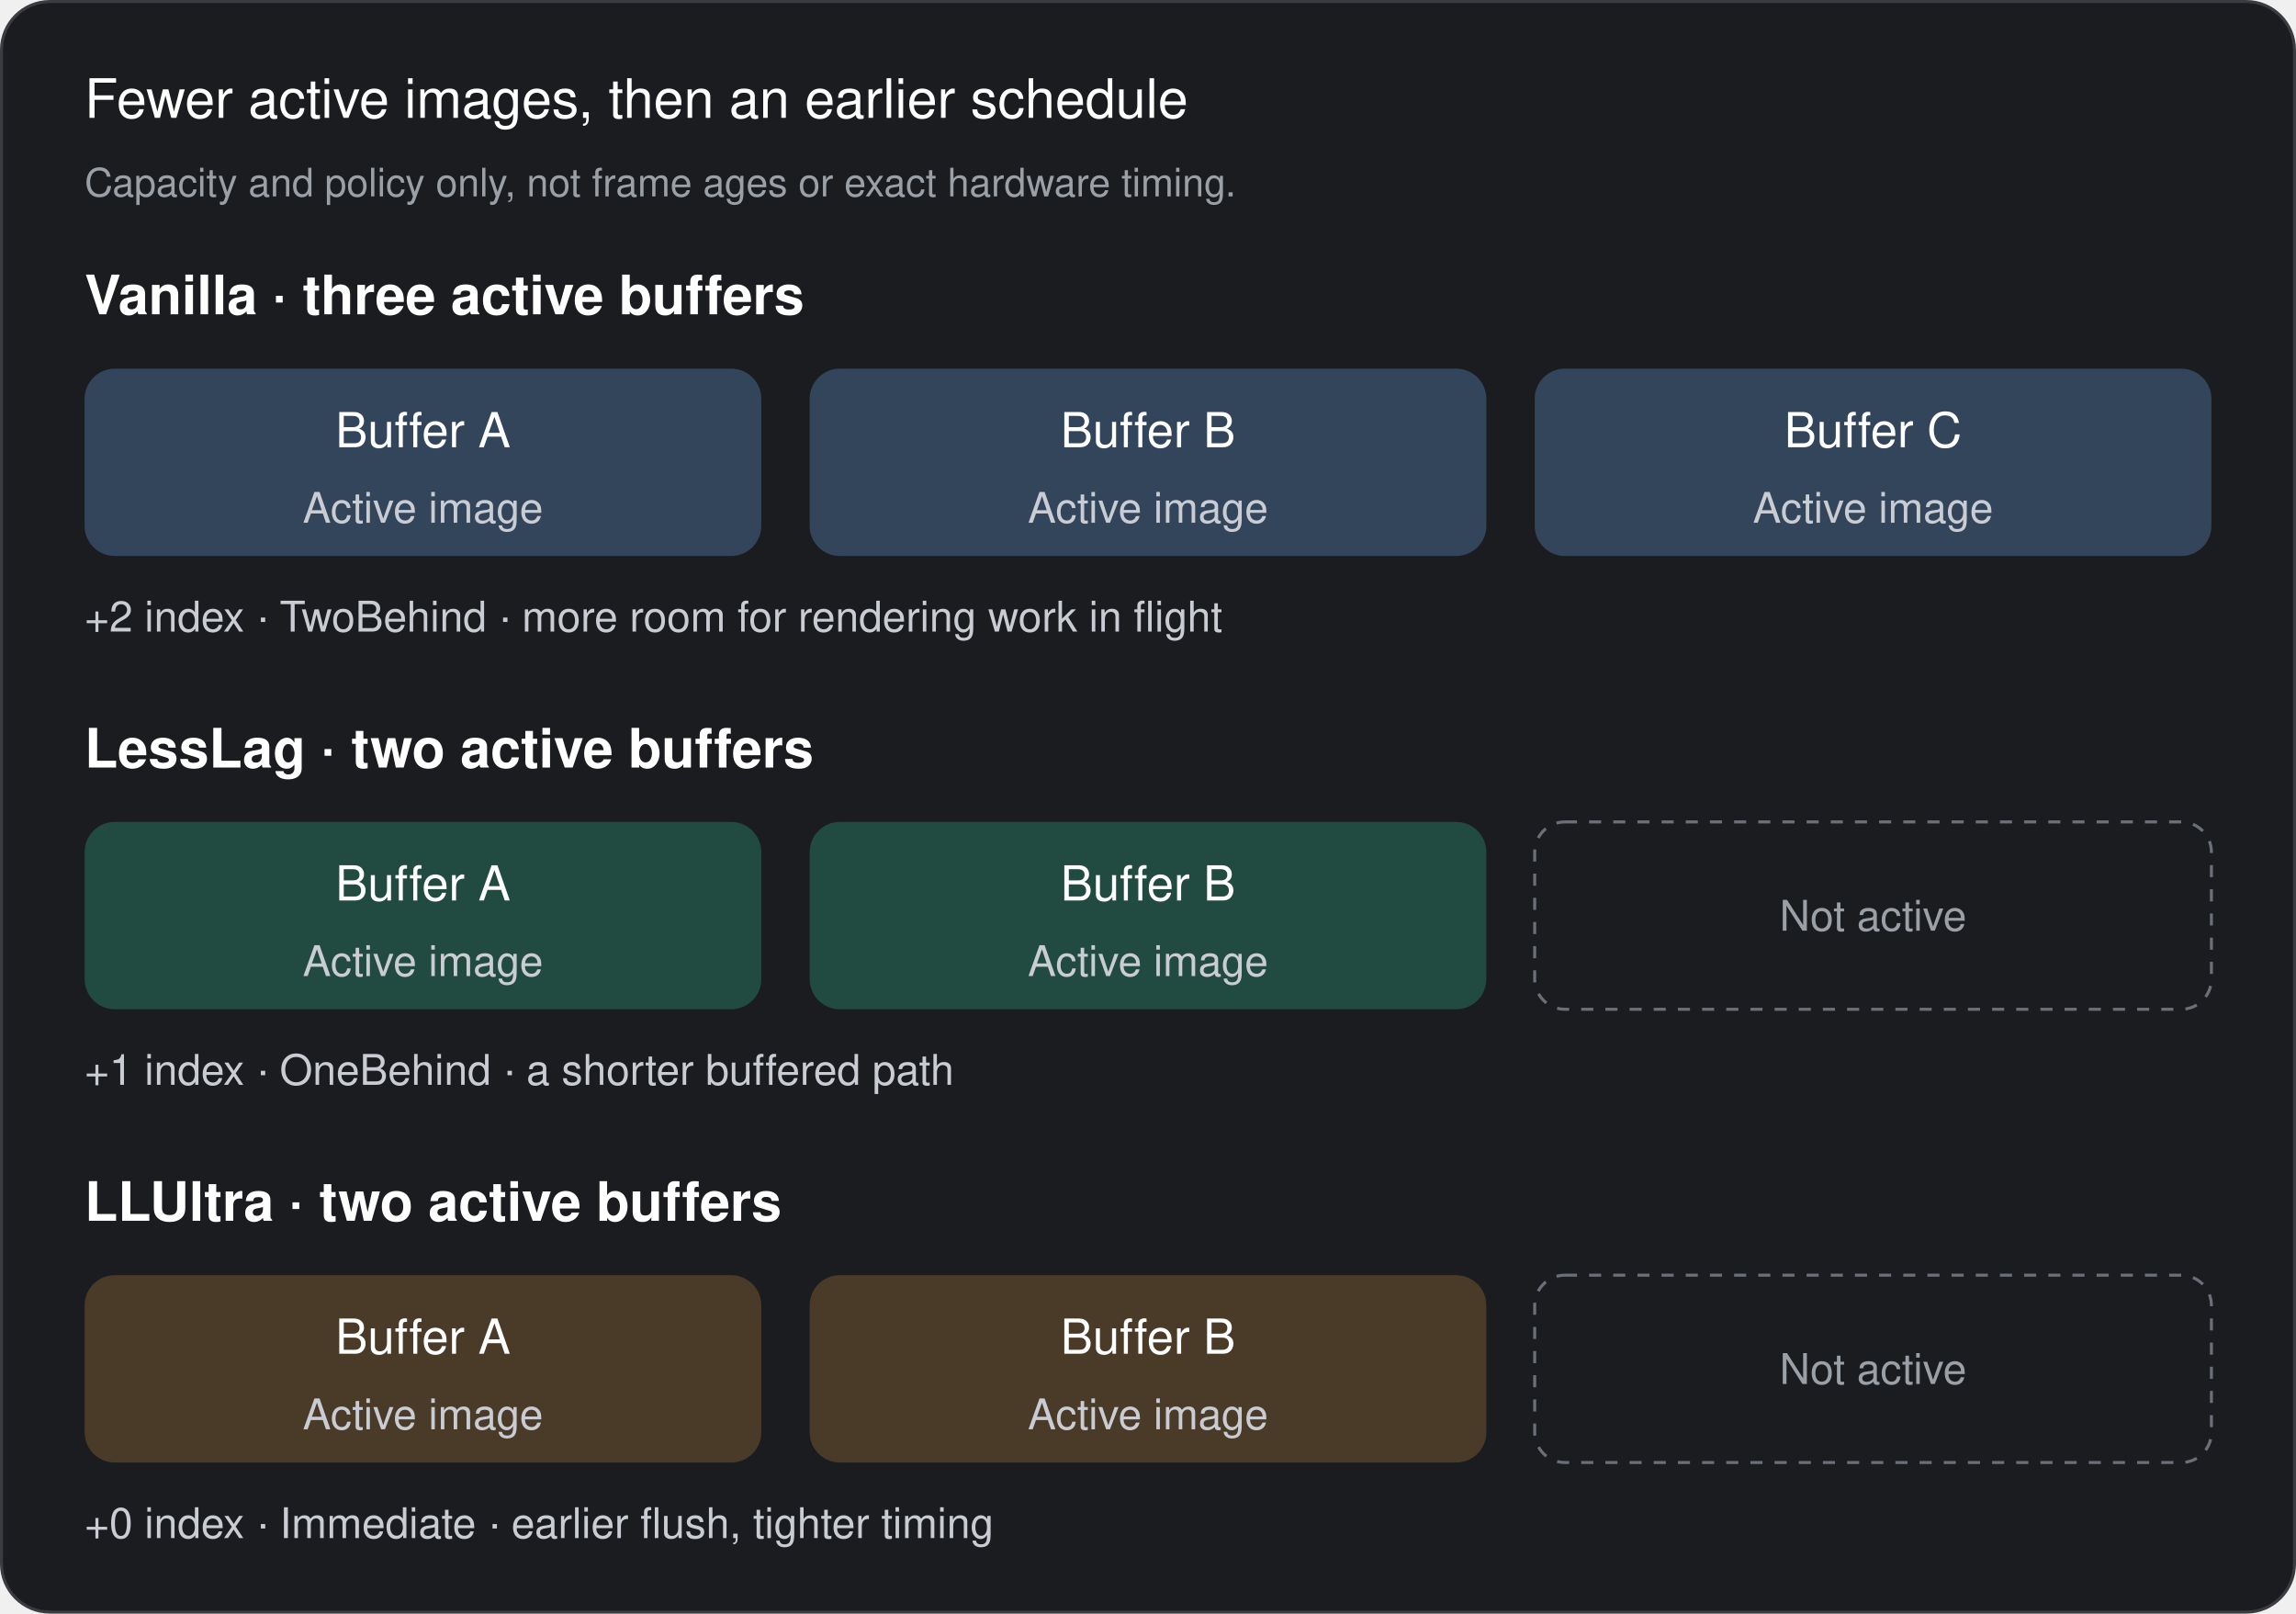
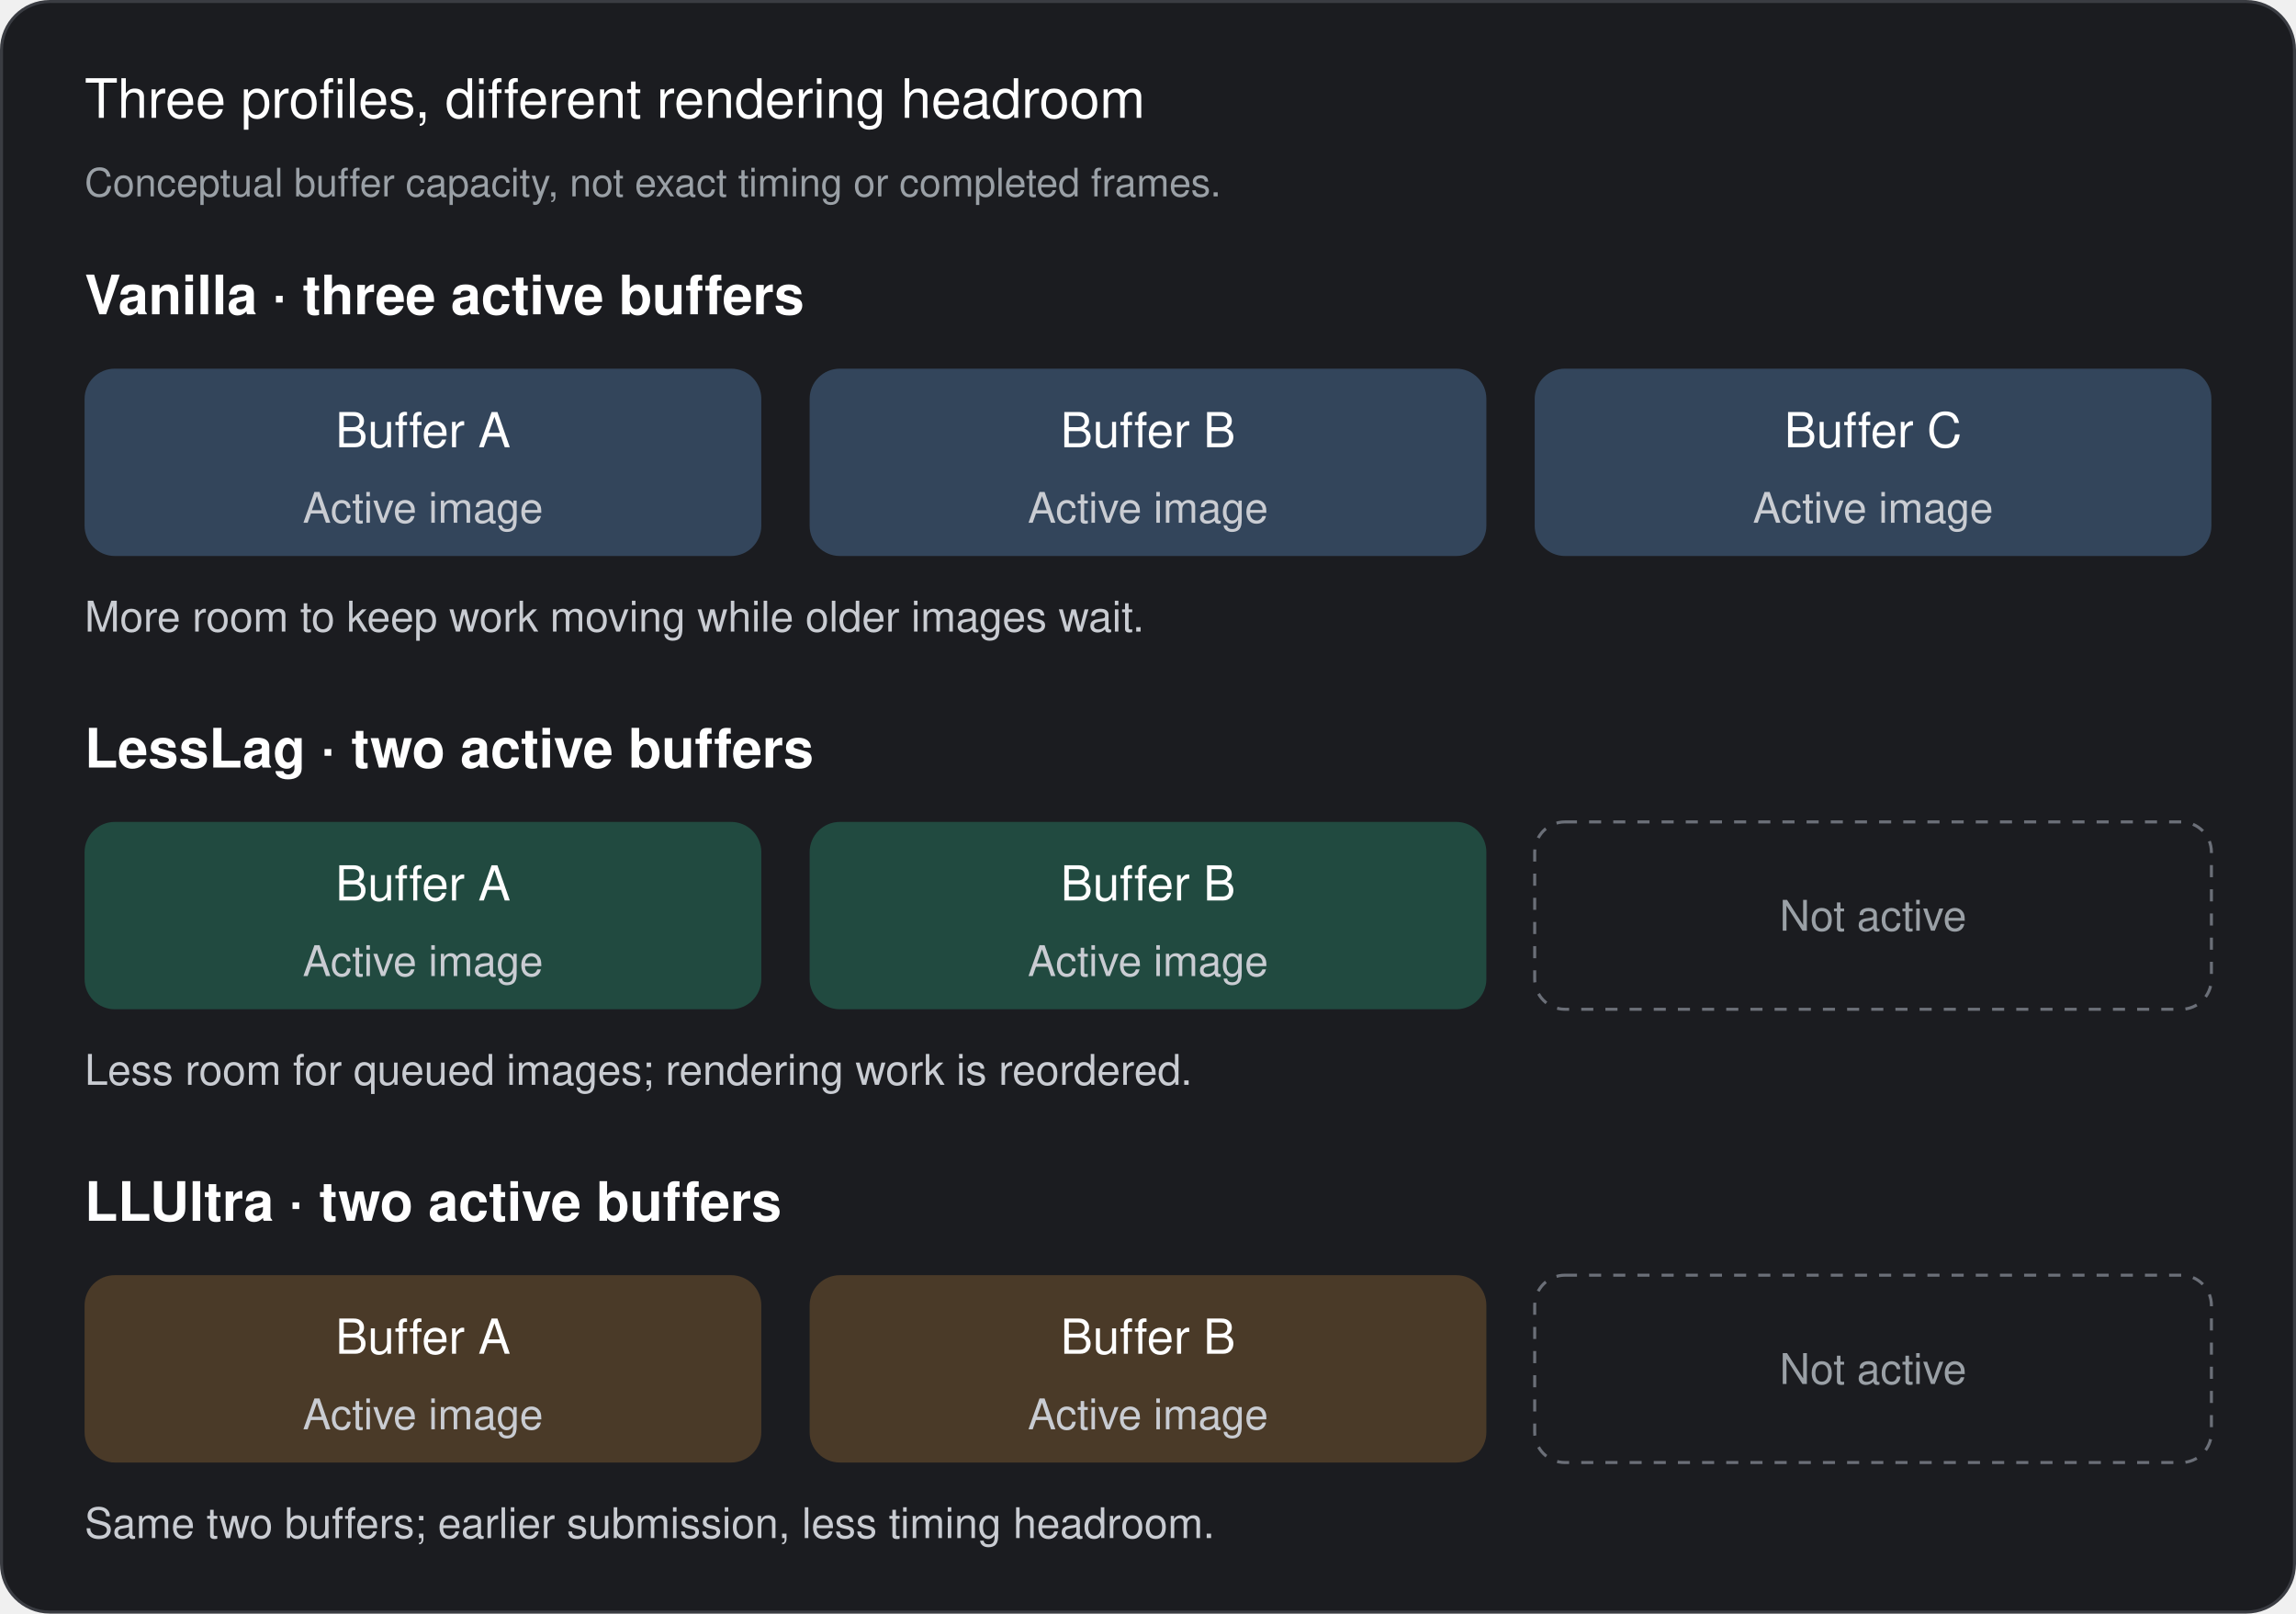
<svg xmlns="http://www.w3.org/2000/svg" width="760" height="534" viewBox="0 0 760 534" font-family="Segoe UI, Helvetica, Arial, sans-serif">
  <rect x="0.5" y="0.5" width="759" height="533" rx="16" fill="#1b1c20" stroke="#3a3c42" />
-   <text x="28" y="39" fill="#ffffff" font-size="18">Fewer active images, then an earlier schedule</text>
-   <text x="28" y="65" fill="#9aa0a6" font-size="13">Capacity and policy only, not frame ages or exact hardware timing.</text>
+   <text x="28" y="39" fill="#ffffff" font-size="18">Three profiles, different rendering headroom</text>
+   <text x="28" y="65" fill="#9aa0a6" font-size="13">Conceptual buffer capacity, not exact timing or completed frames.</text>
  <g fill="#ffffff" font-size="18" font-weight="600">
    <text x="28" y="104">Vanilla · three active buffers</text>
    <text x="28" y="254">LessLag · two active buffers</text>
    <text x="28" y="404">LLUltra · two active buffers</text>
  </g>
  <g fill="#33455b">
    <rect x="28" y="122" width="224" height="62" rx="10" />
    <rect x="268" y="122" width="224" height="62" rx="10" />
    <rect x="508" y="122" width="224" height="62" rx="10" />
  </g>
  <g fill="#214a40">
    <rect x="28" y="272" width="224" height="62" rx="10" />
    <rect x="268" y="272" width="224" height="62" rx="10" />
  </g>
  <g fill="#4a3a28">
    <rect x="28" y="422" width="224" height="62" rx="10" />
    <rect x="268" y="422" width="224" height="62" rx="10" />
  </g>
  <g fill="none" stroke="#6b6f78" stroke-dasharray="4 4">
    <rect x="508" y="272" width="224" height="62" rx="10" />
    <rect x="508" y="422" width="224" height="62" rx="10" />
  </g>
  <g fill="#ffffff" font-size="16" text-anchor="middle">
    <text x="140" y="148">Buffer A</text>
    <text x="380" y="148">Buffer B</text>
    <text x="620" y="148">Buffer C</text>
    <text x="140" y="298">Buffer A</text>
    <text x="380" y="298">Buffer B</text>
    <text x="140" y="448">Buffer A</text>
    <text x="380" y="448">Buffer B</text>
  </g>
  <g fill="#c9ccd2" font-size="14" text-anchor="middle">
    <text x="140" y="173">Active image</text>
    <text x="380" y="173">Active image</text>
    <text x="620" y="173">Active image</text>
    <text x="140" y="323">Active image</text>
    <text x="380" y="323">Active image</text>
    <text x="140" y="473">Active image</text>
    <text x="380" y="473">Active image</text>
  </g>
  <g fill="#9aa0a6" font-size="14" text-anchor="middle">
    <text x="620" y="308">Not active</text>
    <text x="620" y="458">Not active</text>
  </g>
  <g fill="#c9ccd2" font-size="14">
-     <text x="28" y="209">+2 index · TwoBehind · more room for rendering work in flight</text>
-     <text x="28" y="359">+1 index · OneBehind · a shorter buffered path</text>
-     <text x="28" y="509">+0 index · Immediate · earlier flush, tighter timing</text>
+     <text x="28" y="209">More room to keep work moving while older images wait.</text>
+     <text x="28" y="359">Less room for queued images; rendering work is reordered.</text>
+     <text x="28" y="509">Same two buffers; earlier submission, less timing headroom.</text>
  </g>
</svg>
